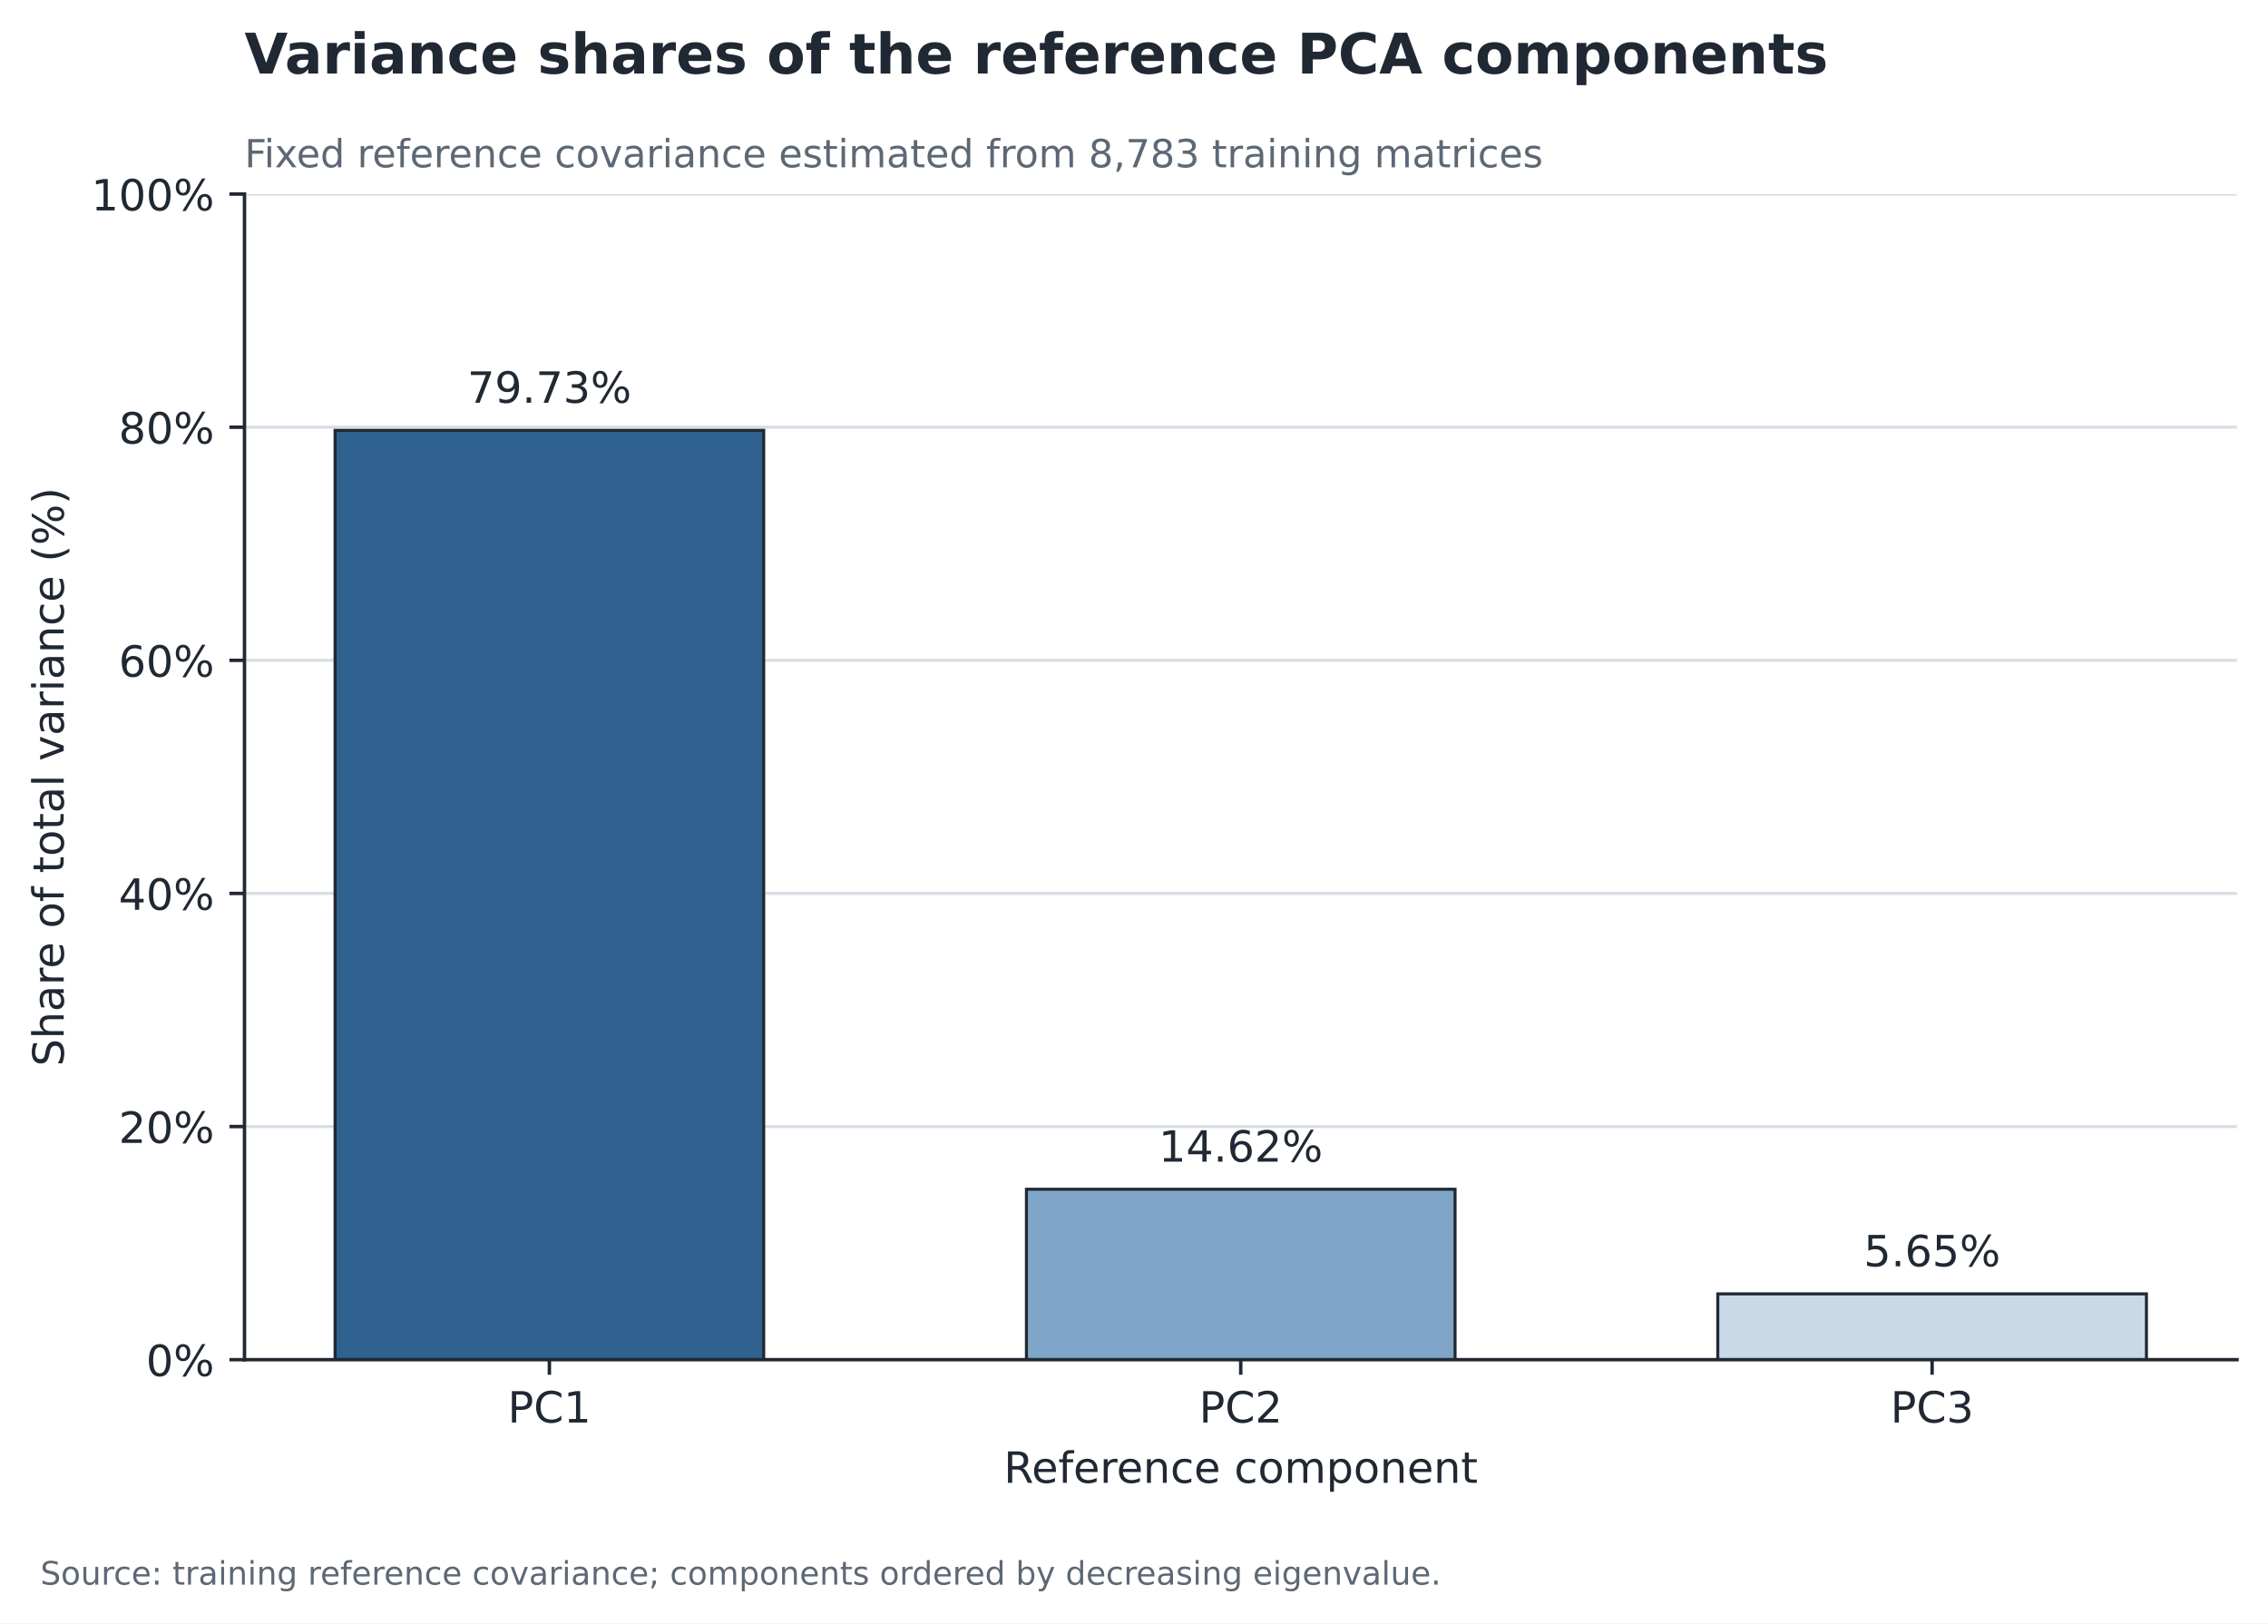
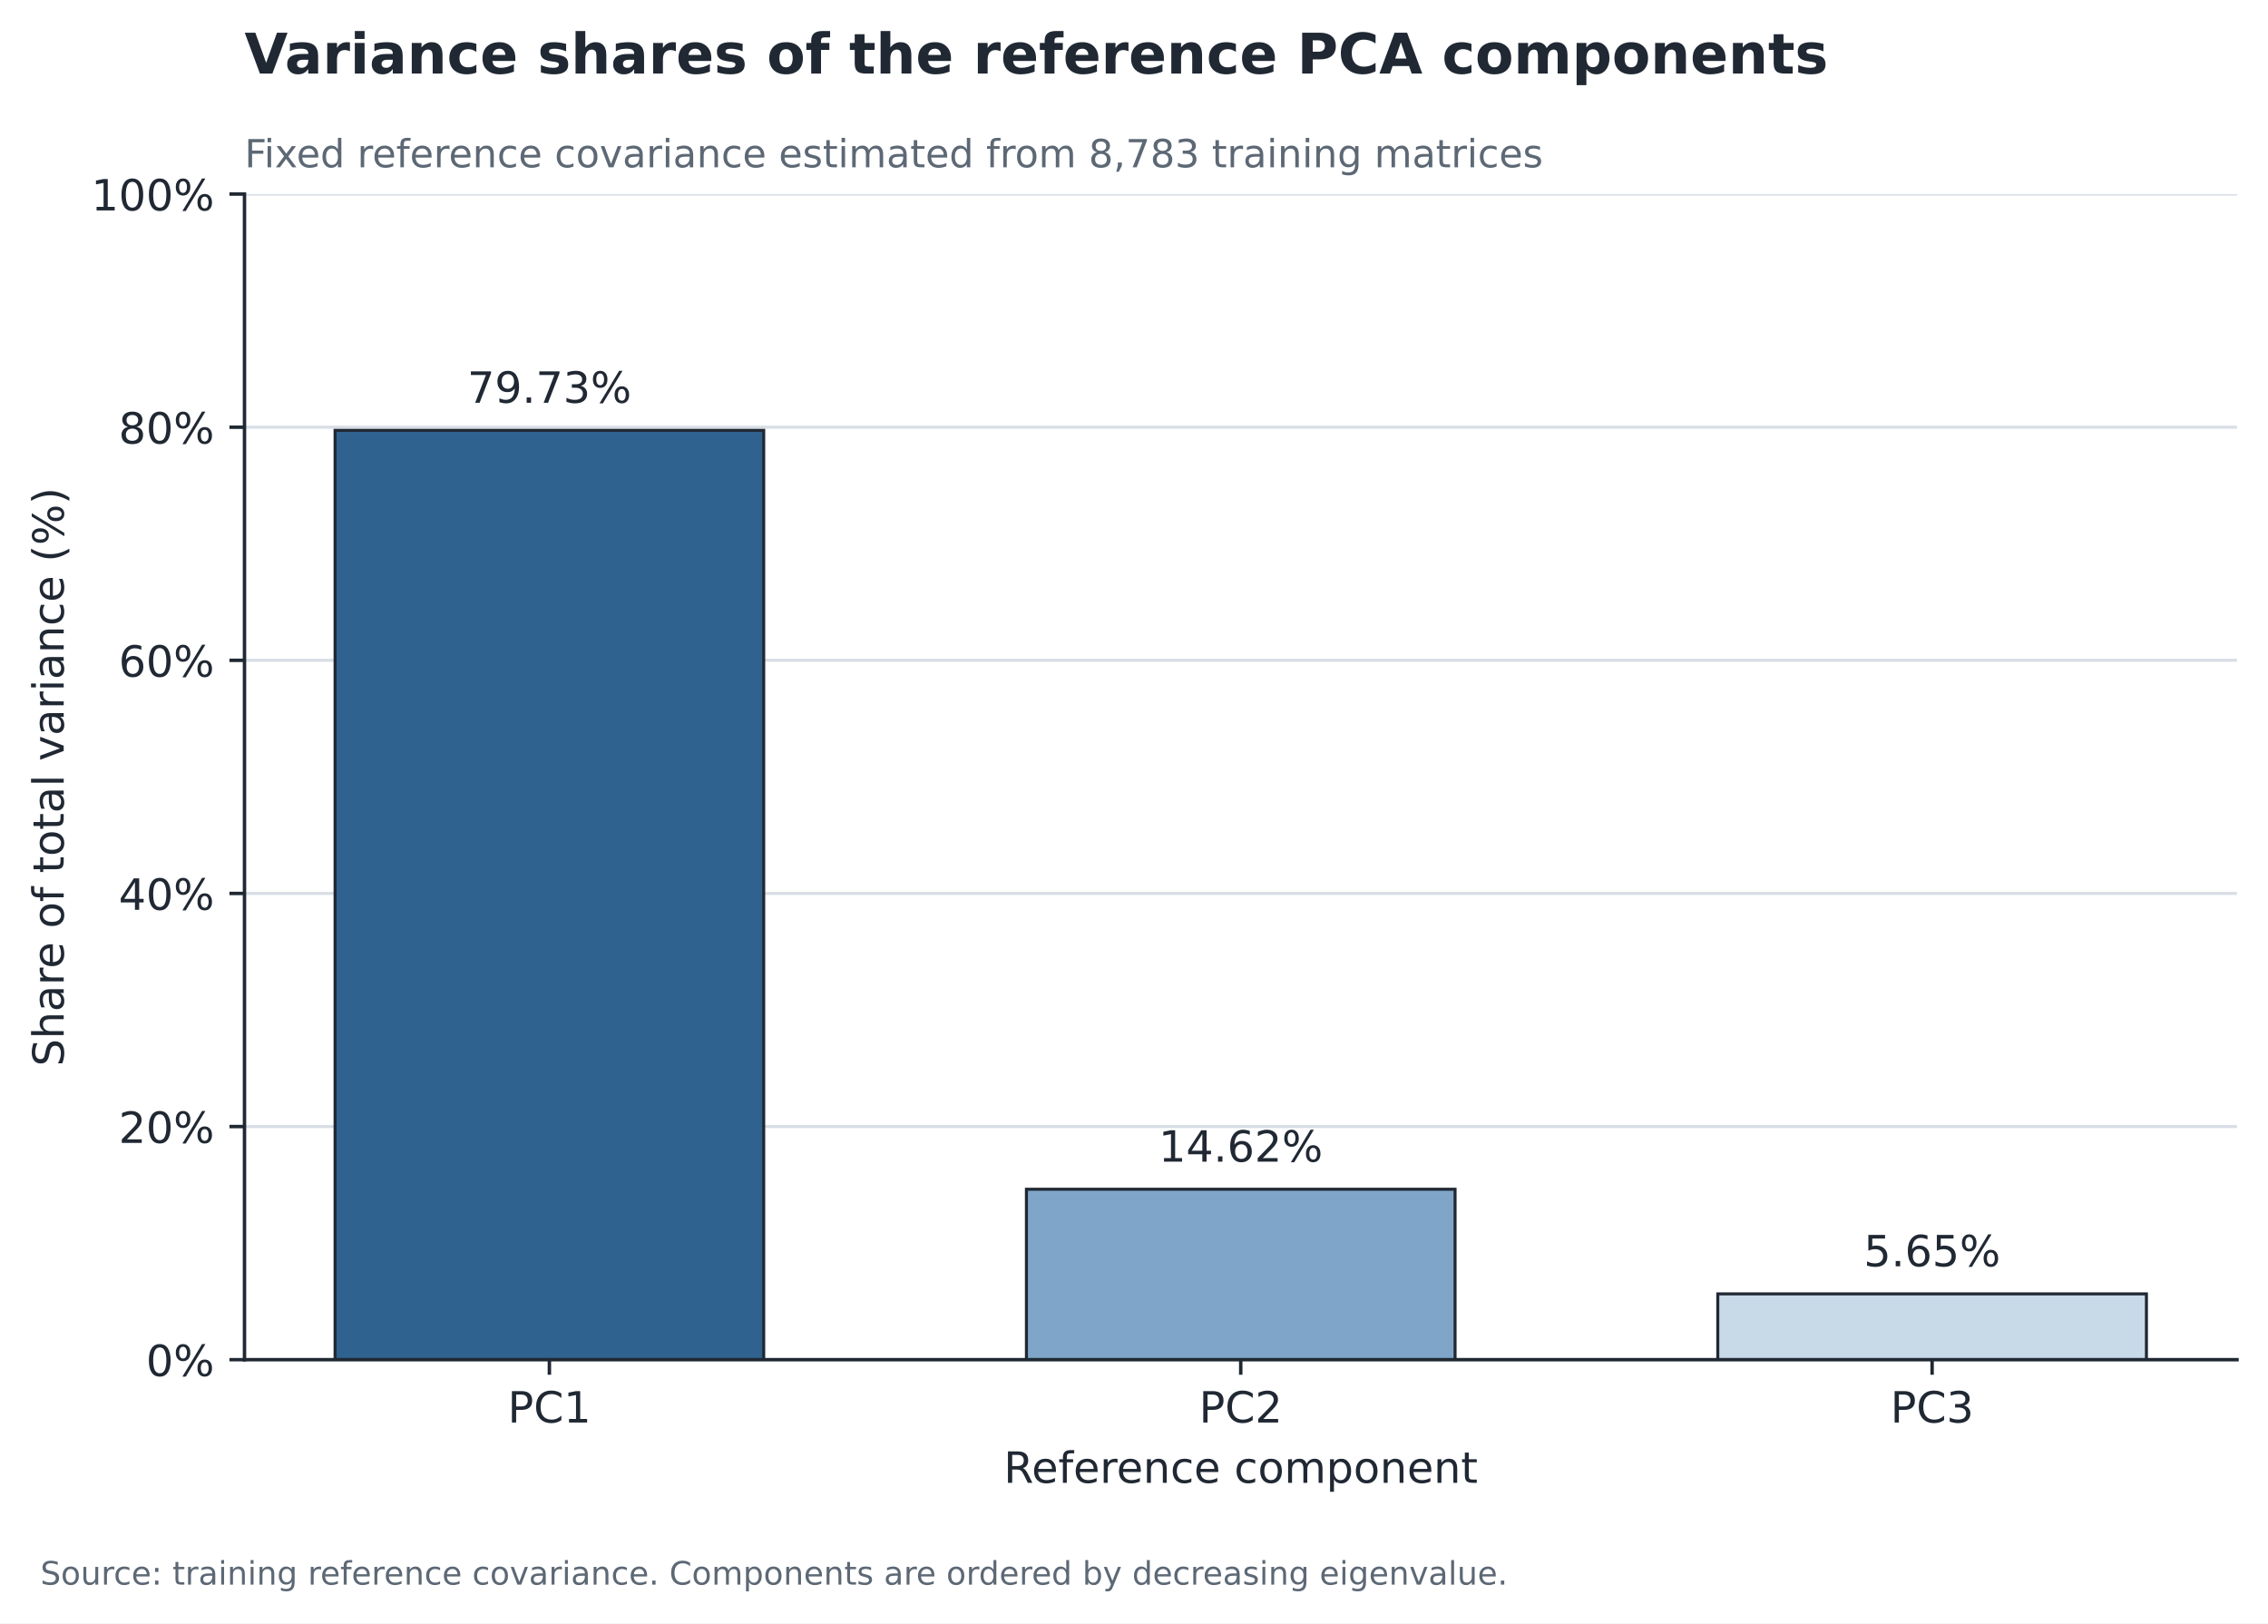
<svg xmlns="http://www.w3.org/2000/svg" xmlns:xlink="http://www.w3.org/1999/xlink" width="526.8pt" height="377.045pt" viewBox="0 0 526.8 377.045" version="1.1">
  <defs>
    <style type="text/css">*{stroke-linejoin: round; stroke-linecap: butt}</style>
  </defs>
  <g id="figure_1">
    <g id="patch_1">
      <path d="M 0 377.045 L 526.8 377.045 L 526.8 0 L 0 0 z " style="fill: #ffffff" />
    </g>
    <g id="axes_1">
      <g id="patch_2">
        <path d="M 56.79 315.799 L 519.6 315.799 L 519.6 45.078 L 56.79 45.078 z " style="fill: #ffffff" />
      </g>
      <g id="matplotlib.axis_1">
        <g id="xtick_1">
          <g id="line2d_1">
            <defs>
-               <path id="m7febb20670" d="M 0 0 L 0 3.5 " style="stroke: #202833; stroke-width: 0.8" />
+               <path id="mde416aff05" d="M 0 0 L 0 3.5 " style="stroke: #202833; stroke-width: 0.8" />
            </defs>
            <g>
-               <use xlink:href="#m7febb20670" x="127.608" y="315.799" style="fill: #202833; stroke: #202833; stroke-width: 0.8" />
+               <use xlink:href="#mde416aff05" x="127.608" y="315.799" style="fill: #202833; stroke: #202833; stroke-width: 0.8" />
            </g>
          </g>
          <g id="text_1">
            <text style="font-size: 10px; font-family: 'DejaVu Sans'; text-anchor: middle; fill: #202833" x="127.608" y="330.396" transform="rotate(-0 127.6084 330.3964)">PC1</text>
          </g>
        </g>
        <g id="xtick_2">
          <g id="line2d_2">
            <g>
-               <use xlink:href="#m7febb20670" x="288.195" y="315.799" style="fill: #202833; stroke: #202833; stroke-width: 0.8" />
+               <use xlink:href="#mde416aff05" x="288.195" y="315.799" style="fill: #202833; stroke: #202833; stroke-width: 0.8" />
            </g>
          </g>
          <g id="text_2">
            <text style="font-size: 10px; font-family: 'DejaVu Sans'; text-anchor: middle; fill: #202833" x="288.195" y="330.396" transform="rotate(-0 288.1947 330.3964)">PC2</text>
          </g>
        </g>
        <g id="xtick_3">
          <g id="line2d_3">
            <g>
-               <use xlink:href="#m7febb20670" x="448.781" y="315.799" style="fill: #202833; stroke: #202833; stroke-width: 0.8" />
+               <use xlink:href="#mde416aff05" x="448.781" y="315.799" style="fill: #202833; stroke: #202833; stroke-width: 0.8" />
            </g>
          </g>
          <g id="text_3">
            <text style="font-size: 10px; font-family: 'DejaVu Sans'; text-anchor: middle; fill: #202833" x="448.781" y="330.396" transform="rotate(-0 448.781 330.3964)">PC3</text>
          </g>
        </g>
        <g id="text_4">
          <text style="font-size: 10px; font-family: 'DejaVu Sans'; text-anchor: middle; fill: #202833" x="288.195" y="344.397" transform="rotate(-0 288.1947 344.3972)">Reference component</text>
        </g>
      </g>
      <g id="matplotlib.axis_2">
        <g id="ytick_1">
          <g id="line2d_4">
-             <path d="M 56.79 315.799 L 519.6 315.799 " clip-path="url(#p96cd18abee)" style="fill: none; stroke: #d8dee6; stroke-width: 0.7; stroke-linecap: square" />
+             <path d="M 56.79 315.799 L 519.6 315.799 " clip-path="url(#pef005ae16b)" style="fill: none; stroke: #d8dee6; stroke-width: 0.7; stroke-linecap: square" />
          </g>
          <g id="line2d_5">
            <defs>
-               <path id="mc982138bda" d="M 0 0 L -3.5 0 " style="stroke: #202833; stroke-width: 0.8" />
+               <path id="m1d6dd2b542" d="M 0 0 L -3.5 0 " style="stroke: #202833; stroke-width: 0.8" />
            </defs>
            <g>
-               <use xlink:href="#mc982138bda" x="56.79" y="315.799" style="fill: #202833; stroke: #202833; stroke-width: 0.8" />
+               <use xlink:href="#m1d6dd2b542" x="56.79" y="315.799" style="fill: #202833; stroke: #202833; stroke-width: 0.8" />
            </g>
          </g>
          <g id="text_5">
            <text style="font-size: 10px; font-family: 'DejaVu Sans'; text-anchor: end; fill: #202833" x="49.79" y="319.598" transform="rotate(-0 49.78984 319.5976)">0%</text>
          </g>
        </g>
        <g id="ytick_2">
          <g id="line2d_6">
-             <path d="M 56.79 261.655 L 519.6 261.655 " clip-path="url(#p96cd18abee)" style="fill: none; stroke: #d8dee6; stroke-width: 0.7; stroke-linecap: square" />
+             <path d="M 56.79 261.655 L 519.6 261.655 " clip-path="url(#pef005ae16b)" style="fill: none; stroke: #d8dee6; stroke-width: 0.7; stroke-linecap: square" />
          </g>
          <g id="line2d_7">
            <g>
-               <use xlink:href="#mc982138bda" x="56.79" y="261.655" style="fill: #202833; stroke: #202833; stroke-width: 0.8" />
+               <use xlink:href="#m1d6dd2b542" x="56.79" y="261.655" style="fill: #202833; stroke: #202833; stroke-width: 0.8" />
            </g>
          </g>
          <g id="text_6">
            <text style="font-size: 10px; font-family: 'DejaVu Sans'; text-anchor: end; fill: #202833" x="49.79" y="265.453" transform="rotate(-0 49.78984 265.4534)">20%</text>
          </g>
        </g>
        <g id="ytick_3">
          <g id="line2d_8">
-             <path d="M 56.79 207.51 L 519.6 207.51 " clip-path="url(#p96cd18abee)" style="fill: none; stroke: #d8dee6; stroke-width: 0.7; stroke-linecap: square" />
+             <path d="M 56.79 207.51 L 519.6 207.51 " clip-path="url(#pef005ae16b)" style="fill: none; stroke: #d8dee6; stroke-width: 0.7; stroke-linecap: square" />
          </g>
          <g id="line2d_9">
            <g>
-               <use xlink:href="#mc982138bda" x="56.79" y="207.51" style="fill: #202833; stroke: #202833; stroke-width: 0.8" />
+               <use xlink:href="#m1d6dd2b542" x="56.79" y="207.51" style="fill: #202833; stroke: #202833; stroke-width: 0.8" />
            </g>
          </g>
          <g id="text_7">
            <text style="font-size: 10px; font-family: 'DejaVu Sans'; text-anchor: end; fill: #202833" x="49.79" y="211.309" transform="rotate(-0 49.78984 211.3093)">40%</text>
          </g>
        </g>
        <g id="ytick_4">
          <g id="line2d_10">
-             <path d="M 56.79 153.366 L 519.6 153.366 " clip-path="url(#p96cd18abee)" style="fill: none; stroke: #d8dee6; stroke-width: 0.7; stroke-linecap: square" />
+             <path d="M 56.79 153.366 L 519.6 153.366 " clip-path="url(#pef005ae16b)" style="fill: none; stroke: #d8dee6; stroke-width: 0.7; stroke-linecap: square" />
          </g>
          <g id="line2d_11">
            <g>
-               <use xlink:href="#mc982138bda" x="56.79" y="153.366" style="fill: #202833; stroke: #202833; stroke-width: 0.8" />
+               <use xlink:href="#m1d6dd2b542" x="56.79" y="153.366" style="fill: #202833; stroke: #202833; stroke-width: 0.8" />
            </g>
          </g>
          <g id="text_8">
            <text style="font-size: 10px; font-family: 'DejaVu Sans'; text-anchor: end; fill: #202833" x="49.79" y="157.165" transform="rotate(-0 49.78984 157.1651)">60%</text>
          </g>
        </g>
        <g id="ytick_5">
          <g id="line2d_12">
-             <path d="M 56.79 99.222 L 519.6 99.222 " clip-path="url(#p96cd18abee)" style="fill: none; stroke: #d8dee6; stroke-width: 0.7; stroke-linecap: square" />
+             <path d="M 56.79 99.222 L 519.6 99.222 " clip-path="url(#pef005ae16b)" style="fill: none; stroke: #d8dee6; stroke-width: 0.7; stroke-linecap: square" />
          </g>
          <g id="line2d_13">
            <g>
-               <use xlink:href="#mc982138bda" x="56.79" y="99.222" style="fill: #202833; stroke: #202833; stroke-width: 0.8" />
+               <use xlink:href="#m1d6dd2b542" x="56.79" y="99.222" style="fill: #202833; stroke: #202833; stroke-width: 0.8" />
            </g>
          </g>
          <g id="text_9">
            <text style="font-size: 10px; font-family: 'DejaVu Sans'; text-anchor: end; fill: #202833" x="49.79" y="103.021" transform="rotate(-0 49.78984 103.021)">80%</text>
          </g>
        </g>
        <g id="ytick_6">
          <g id="line2d_14">
-             <path d="M 56.79 45.078 L 519.6 45.078 " clip-path="url(#p96cd18abee)" style="fill: none; stroke: #d8dee6; stroke-width: 0.7; stroke-linecap: square" />
+             <path d="M 56.79 45.078 L 519.6 45.078 " clip-path="url(#pef005ae16b)" style="fill: none; stroke: #d8dee6; stroke-width: 0.7; stroke-linecap: square" />
          </g>
          <g id="line2d_15">
            <g>
-               <use xlink:href="#mc982138bda" x="56.79" y="45.078" style="fill: #202833; stroke: #202833; stroke-width: 0.8" />
+               <use xlink:href="#m1d6dd2b542" x="56.79" y="45.078" style="fill: #202833; stroke: #202833; stroke-width: 0.8" />
            </g>
          </g>
          <g id="text_10">
            <text style="font-size: 10px; font-family: 'DejaVu Sans'; text-anchor: end; fill: #202833" x="49.79" y="48.877" transform="rotate(-0 49.78984 48.8768)">100%</text>
          </g>
        </g>
        <g id="text_11">
          <text style="font-size: 10px; font-family: 'DejaVu Sans'; text-anchor: middle; fill: #202833" x="14.798" y="180.438" transform="rotate(-90 14.79844 180.4384)">Share of total variance (%)</text>
        </g>
      </g>
      <g id="patch_3">
-         <path d="M 77.827 315.799 L 177.39 315.799 L 177.39 99.949 L 77.827 99.949 z " clip-path="url(#p96cd18abee)" style="fill: #2f628f; stroke: #202833; stroke-width: 0.7; stroke-linejoin: miter" />
+         <path d="M 77.827 315.799 L 177.39 315.799 L 177.39 99.949 L 77.827 99.949 z " clip-path="url(#pef005ae16b)" style="fill: #2f628f; stroke: #202833; stroke-width: 0.7; stroke-linejoin: miter" />
      </g>
      <g id="patch_4">
-         <path d="M 238.413 315.799 L 337.976 315.799 L 337.976 276.212 L 238.413 276.212 z " clip-path="url(#p96cd18abee)" style="fill: #7fa6c9; stroke: #202833; stroke-width: 0.7; stroke-linejoin: miter" />
+         <path d="M 238.413 315.799 L 337.976 315.799 L 337.976 276.212 L 238.413 276.212 z " clip-path="url(#pef005ae16b)" style="fill: #7fa6c9; stroke: #202833; stroke-width: 0.7; stroke-linejoin: miter" />
      </g>
      <g id="patch_5">
-         <path d="M 398.999 315.799 L 498.563 315.799 L 498.563 300.514 L 398.999 300.514 z " clip-path="url(#p96cd18abee)" style="fill: #c8d9e8; stroke: #202833; stroke-width: 0.7; stroke-linejoin: miter" />
+         <path d="M 398.999 315.799 L 498.563 315.799 L 498.563 300.514 L 398.999 300.514 z " clip-path="url(#pef005ae16b)" style="fill: #c8d9e8; stroke: #202833; stroke-width: 0.7; stroke-linejoin: miter" />
      </g>
      <g id="patch_6">
        <path d="M 56.79 315.799 L 56.79 45.078 " style="fill: none; stroke: #202833; stroke-width: 0.8; stroke-linejoin: miter; stroke-linecap: square" />
      </g>
      <g id="patch_7">
        <path d="M 56.79 315.799 L 519.6 315.799 " style="fill: none; stroke: #202833; stroke-width: 0.8; stroke-linejoin: miter; stroke-linecap: square" />
      </g>
      <g id="text_12">
        <text style="font-size: 10px; font-family: 'DejaVu Sans'; text-anchor: middle; fill: #202833" x="127.608" y="93.547" transform="rotate(-0 127.6084 93.54701)">79.73%</text>
      </g>
      <g id="text_13">
        <text style="font-size: 10px; font-family: 'DejaVu Sans'; text-anchor: middle; fill: #202833" x="288.195" y="269.809" transform="rotate(-0 288.1947 269.8094)">14.62%</text>
      </g>
      <g id="text_14">
        <text style="font-size: 10px; font-family: 'DejaVu Sans'; text-anchor: middle; fill: #202833" x="448.781" y="294.112" transform="rotate(-0 448.781 294.112)">5.65%</text>
      </g>
      <g id="text_15">
        <text style="font-size: 9px; font-family: 'DejaVu Sans'; text-anchor: start; fill: #5d6875" x="56.79" y="38.855" transform="rotate(-0 56.78984 38.85505)">Fixed reference covariance estimated from 8,783 training matrices</text>
      </g>
      <g id="text_16">
        <text style="font-weight: 700; font-size: 13px; font-family: 'DejaVu Sans'; text-anchor: start; fill: #202833" x="56.79" y="17.078" transform="rotate(-0 56.78984 17.07797)">Variance shares of the reference PCA components</text>
      </g>
    </g>
    <g id="text_17">
-       <text style="font-size: 7.5px; font-family: 'DejaVu Sans'; text-anchor: start; fill: #5d6875" x="9.384" y="368.043" transform="rotate(-0 9.38376 368.0428)">Source: training reference covariance; components ordered by decreasing eigenvalue.</text>
+       <text style="font-size: 7.5px; font-family: 'DejaVu Sans'; text-anchor: start; fill: #5d6875" x="9.384" y="368.043" transform="rotate(-0 9.38376 368.0428)">Source: training reference covariance. Components are ordered by decreasing eigenvalue.</text>
    </g>
  </g>
  <defs>
-     <clipPath id="p96cd18abee">
+     <clipPath id="pef005ae16b">
      <rect x="56.79" y="45.078" width="462.81" height="270.721" />
    </clipPath>
  </defs>
</svg>
